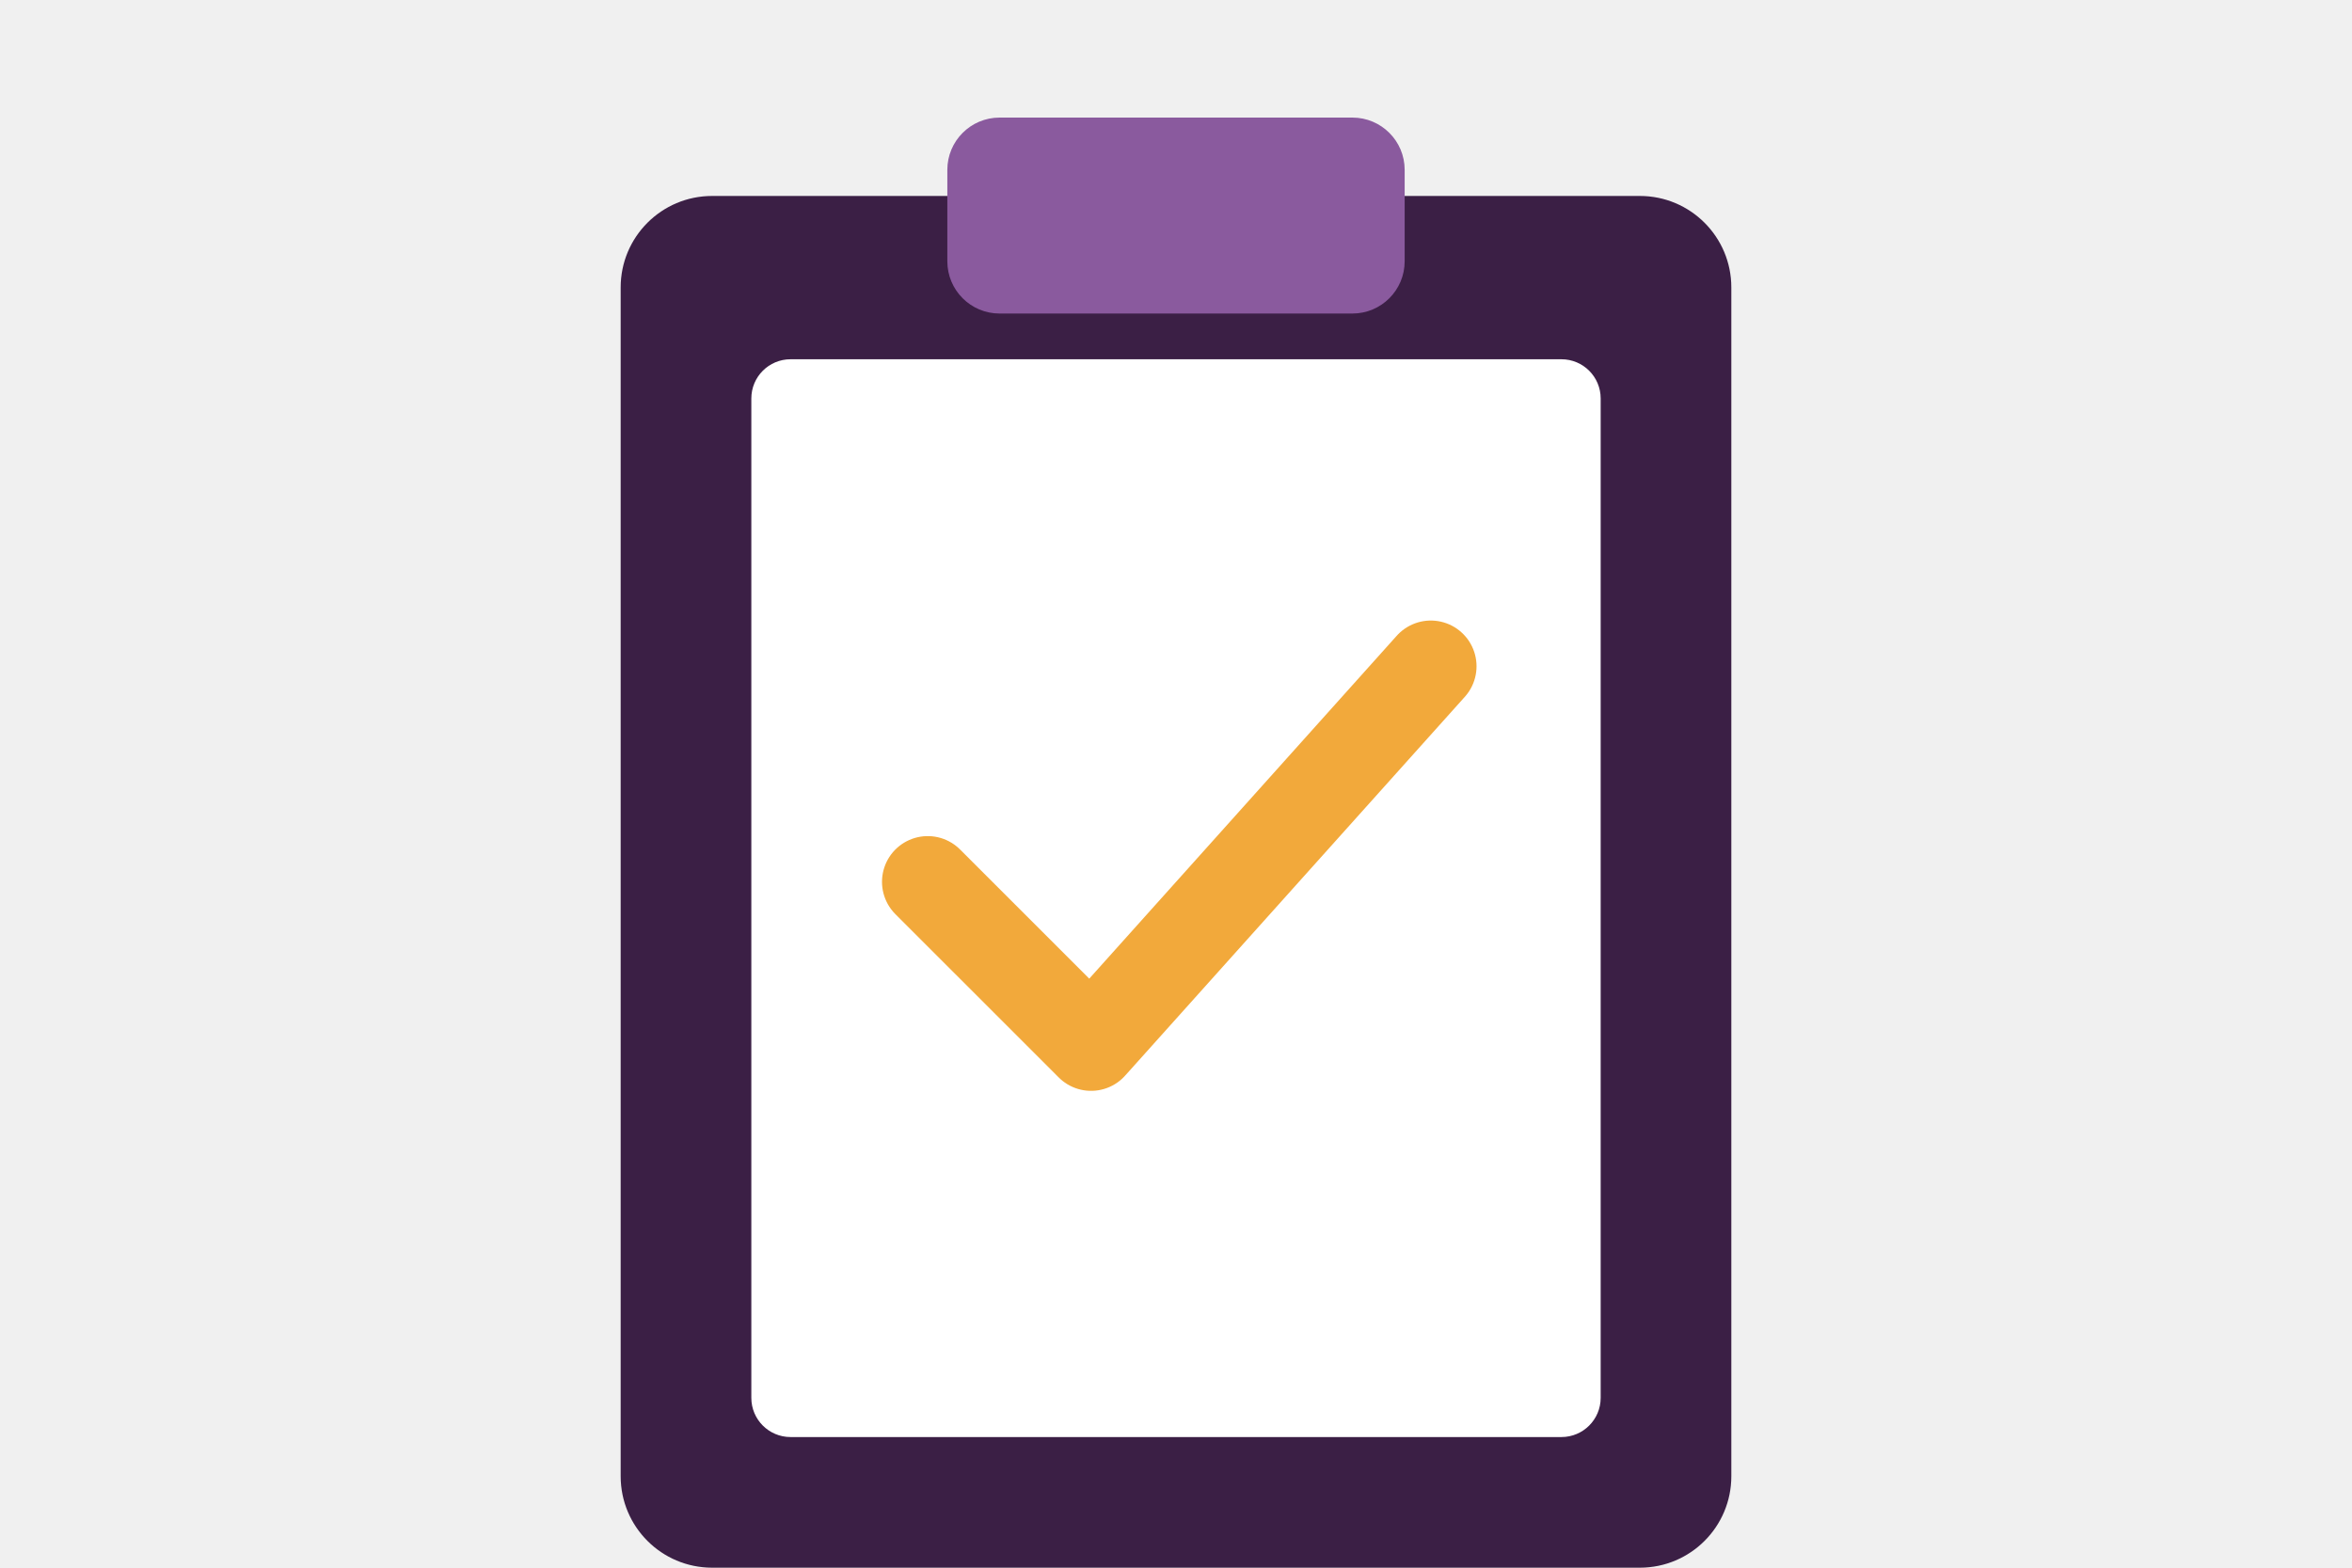
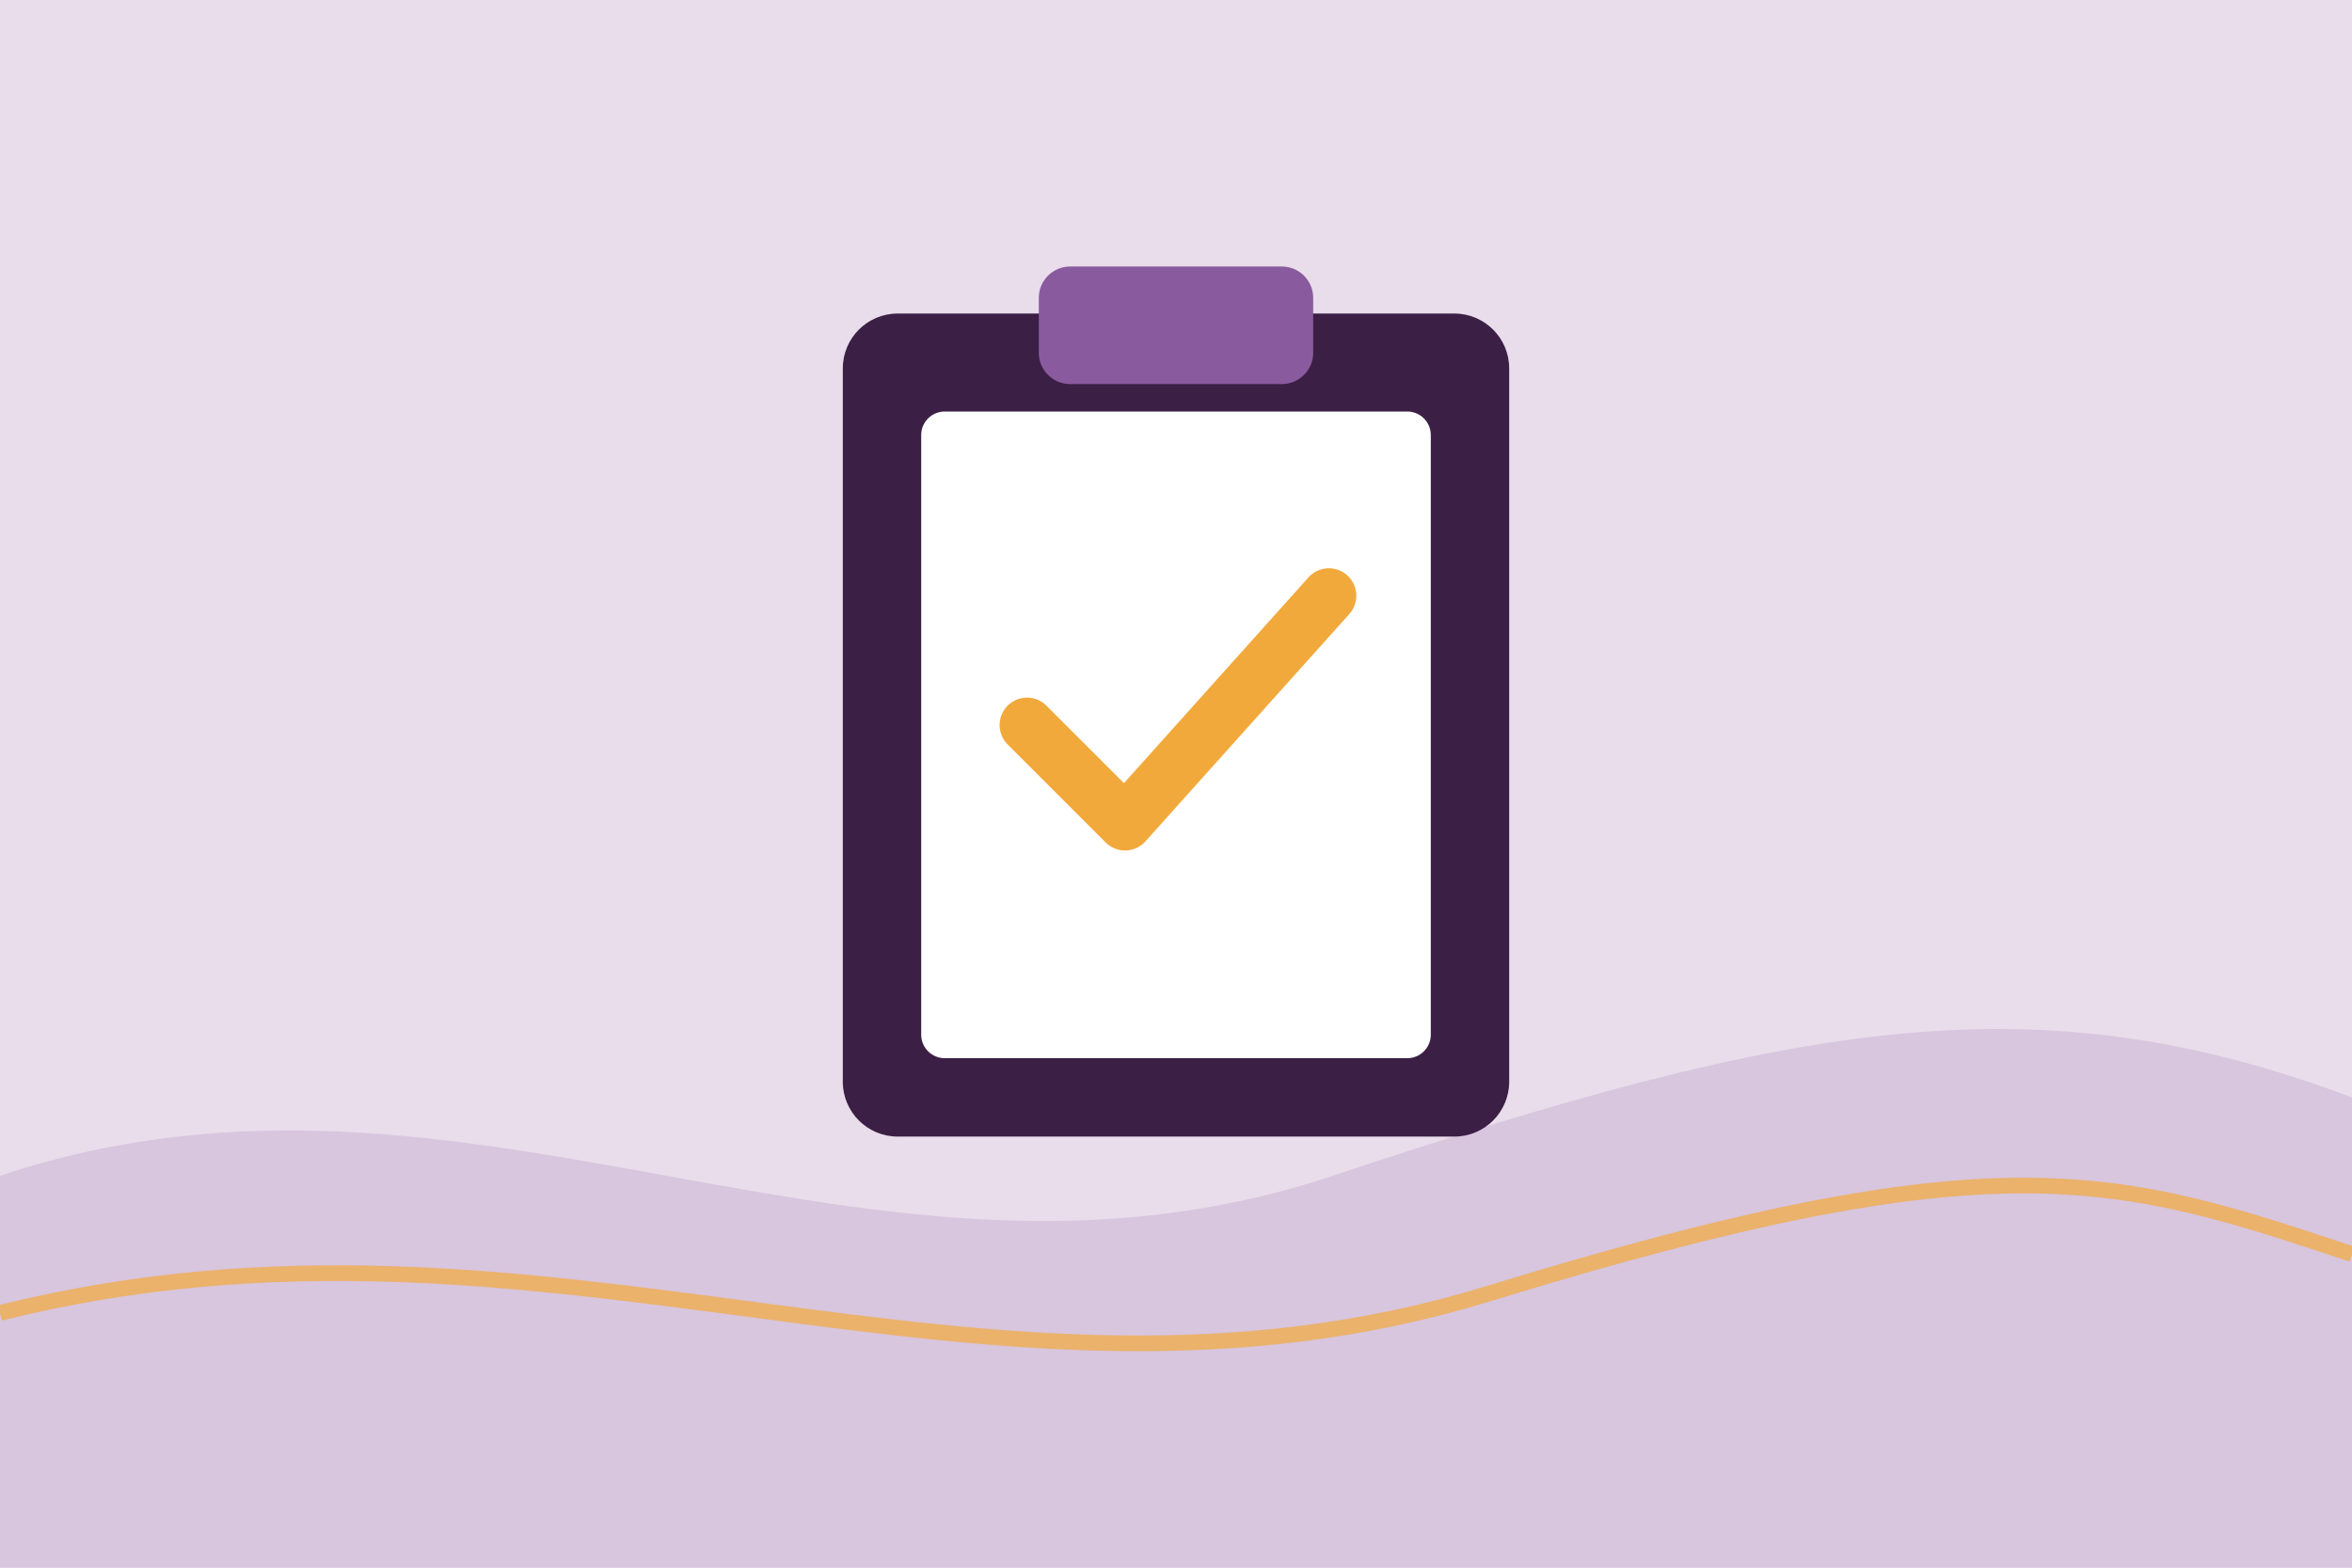
- <svg xmlns="http://www.w3.org/2000/svg" viewBox="120 50 360 240" role="img">
+ <svg xmlns="http://www.w3.org/2000/svg" viewBox="0 0 600 400" role="img">
+   <rect width="600" height="400" fill="#E9DDEB" />
+   <path d="M0 300 C120 260 220 340 340 300 S520 250 600 280 V400 H0Z" fill="#8A5A9E" opacity=".18" />
+   <path d="M0 335 C140 300 250 370 380 330 S540 300 600 320" fill="none" stroke="#F2A93B" stroke-width="4" opacity=".7" />
  <rect x="215" y="80" width="170" height="210" rx="14" fill="#3B1F45" />
  <rect x="235" y="105" width="130" height="165" rx="6" fill="#fff" />
  <rect x="265" y="68" width="70" height="30" rx="8" fill="#8A5A9E" />
  <path d="M262 185l25 25 52-58" fill="none" stroke="#F2A93B" stroke-width="14" stroke-linecap="round" stroke-linejoin="round" />
</svg>
